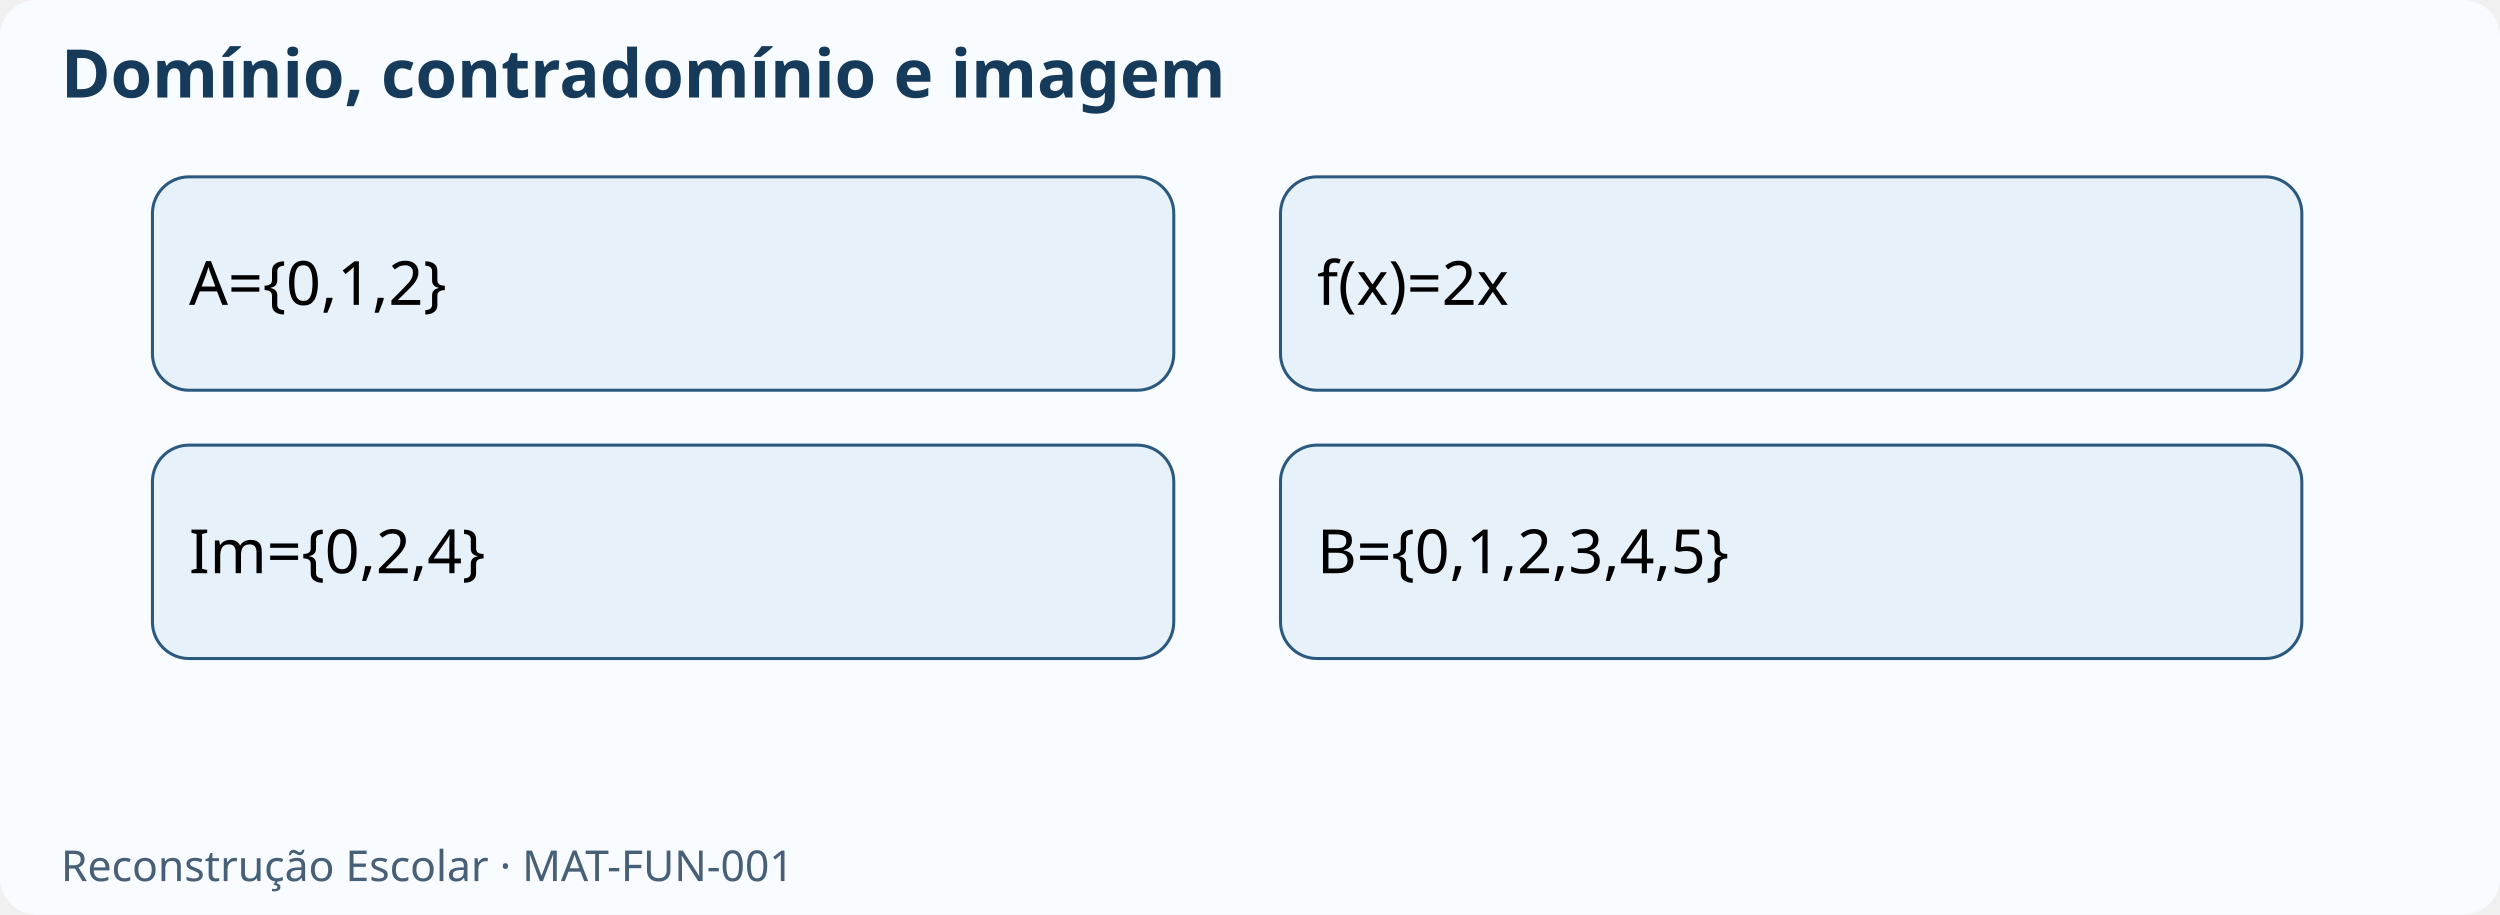
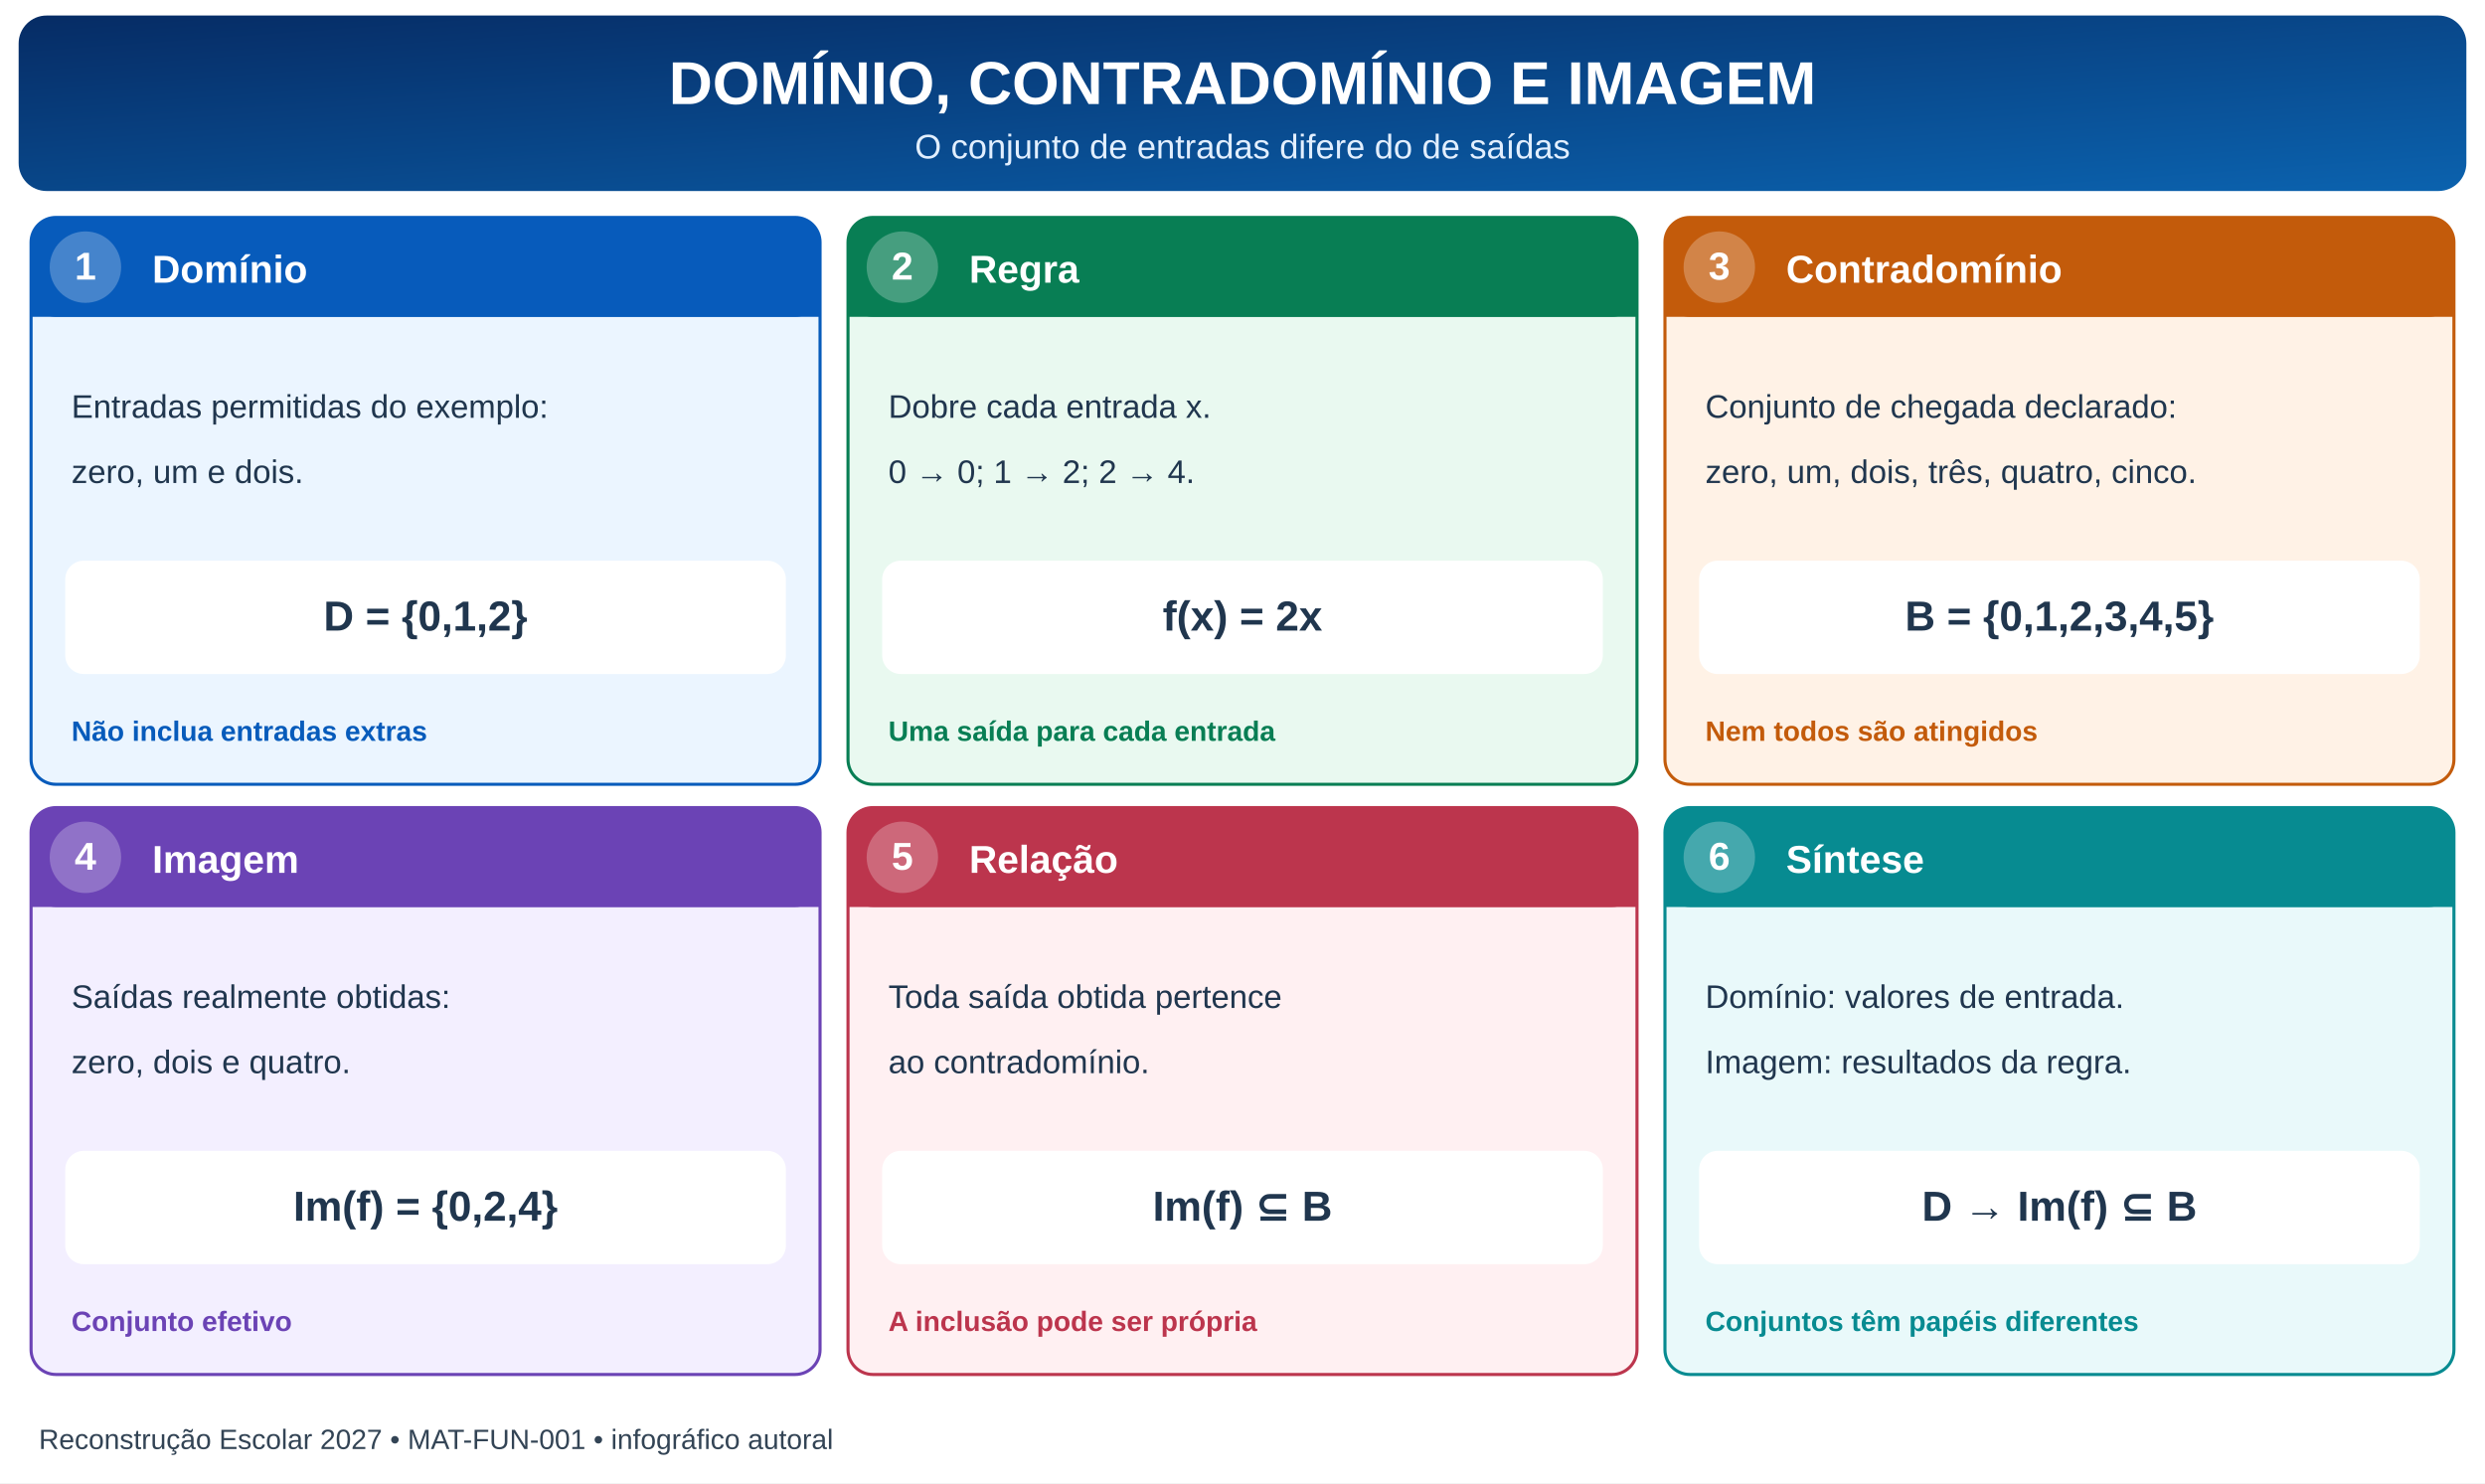
- <svg xmlns="http://www.w3.org/2000/svg" viewBox="0 0 820 300" width="820" height="300" role="img" aria-labelledby="t d">
-   <rect width="820" height="300" rx="12" fill="#f8fbff" />
-   <text x="20" y="32" font-family="sans-serif" font-size="22" font-weight="bold" fill="#163a5a">Domínio, contradomínio e imagem</text>
-   <rect x="50" y="58" width="335" height="70" rx="12" fill="#e6f1fa" stroke="#2b587f" />
-   <text x="62" y="100" font-family="sans-serif" font-size="20">A={0,1,2}</text>
-   <rect x="420" y="58" width="335" height="70" rx="12" fill="#e6f1fa" stroke="#2b587f" />
-   <text x="432" y="100" font-family="sans-serif" font-size="20">f(x)=2x</text>
-   <rect x="50" y="146" width="335" height="70" rx="12" fill="#e6f1fa" stroke="#2b587f" />
-   <text x="62" y="188" font-family="sans-serif" font-size="20">Im={0,2,4}</text>
-   <rect x="420" y="146" width="335" height="70" rx="12" fill="#e6f1fa" stroke="#2b587f" />
-   <text x="432" y="188" font-family="sans-serif" font-size="20">B={0,1,2,3,4,5}</text>
-   <text x="20" y="289" font-family="sans-serif" font-size="14" fill="#476077">Reconstrução Escolar · MAT-FUN-001</text>
+ <svg xmlns="http://www.w3.org/2000/svg" role="img" aria-labelledby="title desc" viewBox="0 0 1600 955">
+   <defs>
+     <linearGradient id="header" x1="0" y1="0" x2="1" y2="1">
+       <stop offset="0" stop-color="#062c65" />
+       <stop offset="1" stop-color="#0b62ae" />
+     </linearGradient>
+   </defs>
+   <rect width="1600" height="955" fill="#fff" />
+   <rect x="12" y="10" width="1576" height="113" rx="18" fill="url(#header)" />
+   <text x="800" y="67" text-anchor="middle" font-family="Arial,DejaVu Sans,sans-serif" font-size="39" font-weight="700" fill="#fff">DOMÍNIO, CONTRADOMÍNIO E IMAGEM</text>
+   <text x="800" y="102" text-anchor="middle" font-family="Arial,DejaVu Sans,sans-serif" font-size="22" font-weight="400" fill="#e2efff">O conjunto de entradas difere do de saídas</text>
+   <rect x="20" y="140" width="508" height="365" rx="16" fill="#ebf5ff" stroke="#075bbb" stroke-width="2" />
+   <rect x="20" y="140" width="508" height="64" rx="16" fill="#075bbb" />
+   <rect x="20" y="186" width="508" height="18" fill="#075bbb" />
+   <circle cx="55" cy="172" r="23" fill="#fff" opacity=".25" />
+   <text x="55" y="180" text-anchor="middle" font-family="Arial,DejaVu Sans,sans-serif" font-size="25" font-weight="700" fill="#fff">1</text>
+   <text x="98" y="182" text-anchor="start" font-family="Arial,DejaVu Sans,sans-serif" font-size="25" font-weight="700" fill="#fff">Domínio</text>
+   <text x="46" y="269" text-anchor="start" font-family="Arial,DejaVu Sans,sans-serif" font-size="21" font-weight="400" fill="#20364e">Entradas permitidas do exemplo:</text>
+   <text x="46" y="311" text-anchor="start" font-family="Arial,DejaVu Sans,sans-serif" font-size="21" font-weight="400" fill="#20364e">zero, um e dois.</text>
+   <rect x="42" y="361" width="464" height="73" rx="12" fill="#fff" />
+   <text x="274" y="406" text-anchor="middle" font-family="Arial,DejaVu Sans,sans-serif" font-size="27" font-weight="700" fill="#20364e">D = {0,1,2}</text>
+   <text x="46" y="477" text-anchor="start" font-family="Arial,DejaVu Sans,sans-serif" font-size="18" font-weight="700" fill="#075bbb">Não inclua entradas extras</text>
+   <rect x="546" y="140" width="508" height="365" rx="16" fill="#e9f9f0" stroke="#087e54" stroke-width="2" />
+   <rect x="546" y="140" width="508" height="64" rx="16" fill="#087e54" />
+   <rect x="546" y="186" width="508" height="18" fill="#087e54" />
+   <circle cx="581" cy="172" r="23" fill="#fff" opacity=".25" />
+   <text x="581" y="180" text-anchor="middle" font-family="Arial,DejaVu Sans,sans-serif" font-size="25" font-weight="700" fill="#fff">2</text>
+   <text x="624" y="182" text-anchor="start" font-family="Arial,DejaVu Sans,sans-serif" font-size="25" font-weight="700" fill="#fff">Regra</text>
+   <text x="572" y="269" text-anchor="start" font-family="Arial,DejaVu Sans,sans-serif" font-size="21" font-weight="400" fill="#20364e">Dobre cada entrada x.</text>
+   <text x="572" y="311" text-anchor="start" font-family="Arial,DejaVu Sans,sans-serif" font-size="21" font-weight="400" fill="#20364e">0 → 0; 1 → 2; 2 → 4.</text>
+   <rect x="568" y="361" width="464" height="73" rx="12" fill="#fff" />
+   <text x="800" y="406" text-anchor="middle" font-family="Arial,DejaVu Sans,sans-serif" font-size="27" font-weight="700" fill="#20364e">f(x) = 2x</text>
+   <text x="572" y="477" text-anchor="start" font-family="Arial,DejaVu Sans,sans-serif" font-size="18" font-weight="700" fill="#087e54">Uma saída para cada entrada</text>
+   <rect x="1072" y="140" width="508" height="365" rx="16" fill="#fff2e6" stroke="#c35b0b" stroke-width="2" />
+   <rect x="1072" y="140" width="508" height="64" rx="16" fill="#c35b0b" />
+   <rect x="1072" y="186" width="508" height="18" fill="#c35b0b" />
+   <circle cx="1107" cy="172" r="23" fill="#fff" opacity=".25" />
+   <text x="1107" y="180" text-anchor="middle" font-family="Arial,DejaVu Sans,sans-serif" font-size="25" font-weight="700" fill="#fff">3</text>
+   <text x="1150" y="182" text-anchor="start" font-family="Arial,DejaVu Sans,sans-serif" font-size="25" font-weight="700" fill="#fff">Contradomínio</text>
+   <text x="1098" y="269" text-anchor="start" font-family="Arial,DejaVu Sans,sans-serif" font-size="21" font-weight="400" fill="#20364e">Conjunto de chegada declarado:</text>
+   <text x="1098" y="311" text-anchor="start" font-family="Arial,DejaVu Sans,sans-serif" font-size="21" font-weight="400" fill="#20364e">zero, um, dois, três, quatro, cinco.</text>
+   <rect x="1094" y="361" width="464" height="73" rx="12" fill="#fff" />
+   <text x="1326" y="406" text-anchor="middle" font-family="Arial,DejaVu Sans,sans-serif" font-size="27" font-weight="700" fill="#20364e">B = {0,1,2,3,4,5}</text>
+   <text x="1098" y="477" text-anchor="start" font-family="Arial,DejaVu Sans,sans-serif" font-size="18" font-weight="700" fill="#c35b0b">Nem todos são atingidos</text>
+   <rect x="20" y="520" width="508" height="365" rx="16" fill="#f3efff" stroke="#6b43b5" stroke-width="2" />
+   <rect x="20" y="520" width="508" height="64" rx="16" fill="#6b43b5" />
+   <rect x="20" y="566" width="508" height="18" fill="#6b43b5" />
+   <circle cx="55" cy="552" r="23" fill="#fff" opacity=".25" />
+   <text x="55" y="560" text-anchor="middle" font-family="Arial,DejaVu Sans,sans-serif" font-size="25" font-weight="700" fill="#fff">4</text>
+   <text x="98" y="562" text-anchor="start" font-family="Arial,DejaVu Sans,sans-serif" font-size="25" font-weight="700" fill="#fff">Imagem</text>
+   <text x="46" y="649" text-anchor="start" font-family="Arial,DejaVu Sans,sans-serif" font-size="21" font-weight="400" fill="#20364e">Saídas realmente obtidas:</text>
+   <text x="46" y="691" text-anchor="start" font-family="Arial,DejaVu Sans,sans-serif" font-size="21" font-weight="400" fill="#20364e">zero, dois e quatro.</text>
+   <rect x="42" y="741" width="464" height="73" rx="12" fill="#fff" />
+   <text x="274" y="786" text-anchor="middle" font-family="Arial,DejaVu Sans,sans-serif" font-size="27" font-weight="700" fill="#20364e">Im(f) = {0,2,4}</text>
+   <text x="46" y="857" text-anchor="start" font-family="Arial,DejaVu Sans,sans-serif" font-size="18" font-weight="700" fill="#6b43b5">Conjunto efetivo</text>
+   <rect x="546" y="520" width="508" height="365" rx="16" fill="#fff0f2" stroke="#bc354d" stroke-width="2" />
+   <rect x="546" y="520" width="508" height="64" rx="16" fill="#bc354d" />
+   <rect x="546" y="566" width="508" height="18" fill="#bc354d" />
+   <circle cx="581" cy="552" r="23" fill="#fff" opacity=".25" />
+   <text x="581" y="560" text-anchor="middle" font-family="Arial,DejaVu Sans,sans-serif" font-size="25" font-weight="700" fill="#fff">5</text>
+   <text x="624" y="562" text-anchor="start" font-family="Arial,DejaVu Sans,sans-serif" font-size="25" font-weight="700" fill="#fff">Relação</text>
+   <text x="572" y="649" text-anchor="start" font-family="Arial,DejaVu Sans,sans-serif" font-size="21" font-weight="400" fill="#20364e">Toda saída obtida pertence</text>
+   <text x="572" y="691" text-anchor="start" font-family="Arial,DejaVu Sans,sans-serif" font-size="21" font-weight="400" fill="#20364e">ao contradomínio.</text>
+   <rect x="568" y="741" width="464" height="73" rx="12" fill="#fff" />
+   <text x="800" y="786" text-anchor="middle" font-family="Arial,DejaVu Sans,sans-serif" font-size="27" font-weight="700" fill="#20364e">Im(f) ⊆ B</text>
+   <text x="572" y="857" text-anchor="start" font-family="Arial,DejaVu Sans,sans-serif" font-size="18" font-weight="700" fill="#bc354d">A inclusão pode ser própria</text>
+   <rect x="1072" y="520" width="508" height="365" rx="16" fill="#e9f9fa" stroke="#078b91" stroke-width="2" />
+   <rect x="1072" y="520" width="508" height="64" rx="16" fill="#078b91" />
+   <rect x="1072" y="566" width="508" height="18" fill="#078b91" />
+   <circle cx="1107" cy="552" r="23" fill="#fff" opacity=".25" />
+   <text x="1107" y="560" text-anchor="middle" font-family="Arial,DejaVu Sans,sans-serif" font-size="25" font-weight="700" fill="#fff">6</text>
+   <text x="1150" y="562" text-anchor="start" font-family="Arial,DejaVu Sans,sans-serif" font-size="25" font-weight="700" fill="#fff">Síntese</text>
+   <text x="1098" y="649" text-anchor="start" font-family="Arial,DejaVu Sans,sans-serif" font-size="21" font-weight="400" fill="#20364e">Domínio: valores de entrada.</text>
+   <text x="1098" y="691" text-anchor="start" font-family="Arial,DejaVu Sans,sans-serif" font-size="21" font-weight="400" fill="#20364e">Imagem: resultados da regra.</text>
+   <rect x="1094" y="741" width="464" height="73" rx="12" fill="#fff" />
+   <text x="1326" y="786" text-anchor="middle" font-family="Arial,DejaVu Sans,sans-serif" font-size="27" font-weight="700" fill="#20364e">D → Im(f) ⊆ B</text>
+   <text x="1098" y="857" text-anchor="start" font-family="Arial,DejaVu Sans,sans-serif" font-size="18" font-weight="700" fill="#078b91">Conjuntos têm papéis diferentes</text>
+   <text x="25" y="933" text-anchor="start" font-family="Arial,DejaVu Sans,sans-serif" font-size="18" font-weight="400" fill="#345">Reconstrução Escolar 2027 • MAT-FUN-001 • infográfico autoral</text>
</svg>
